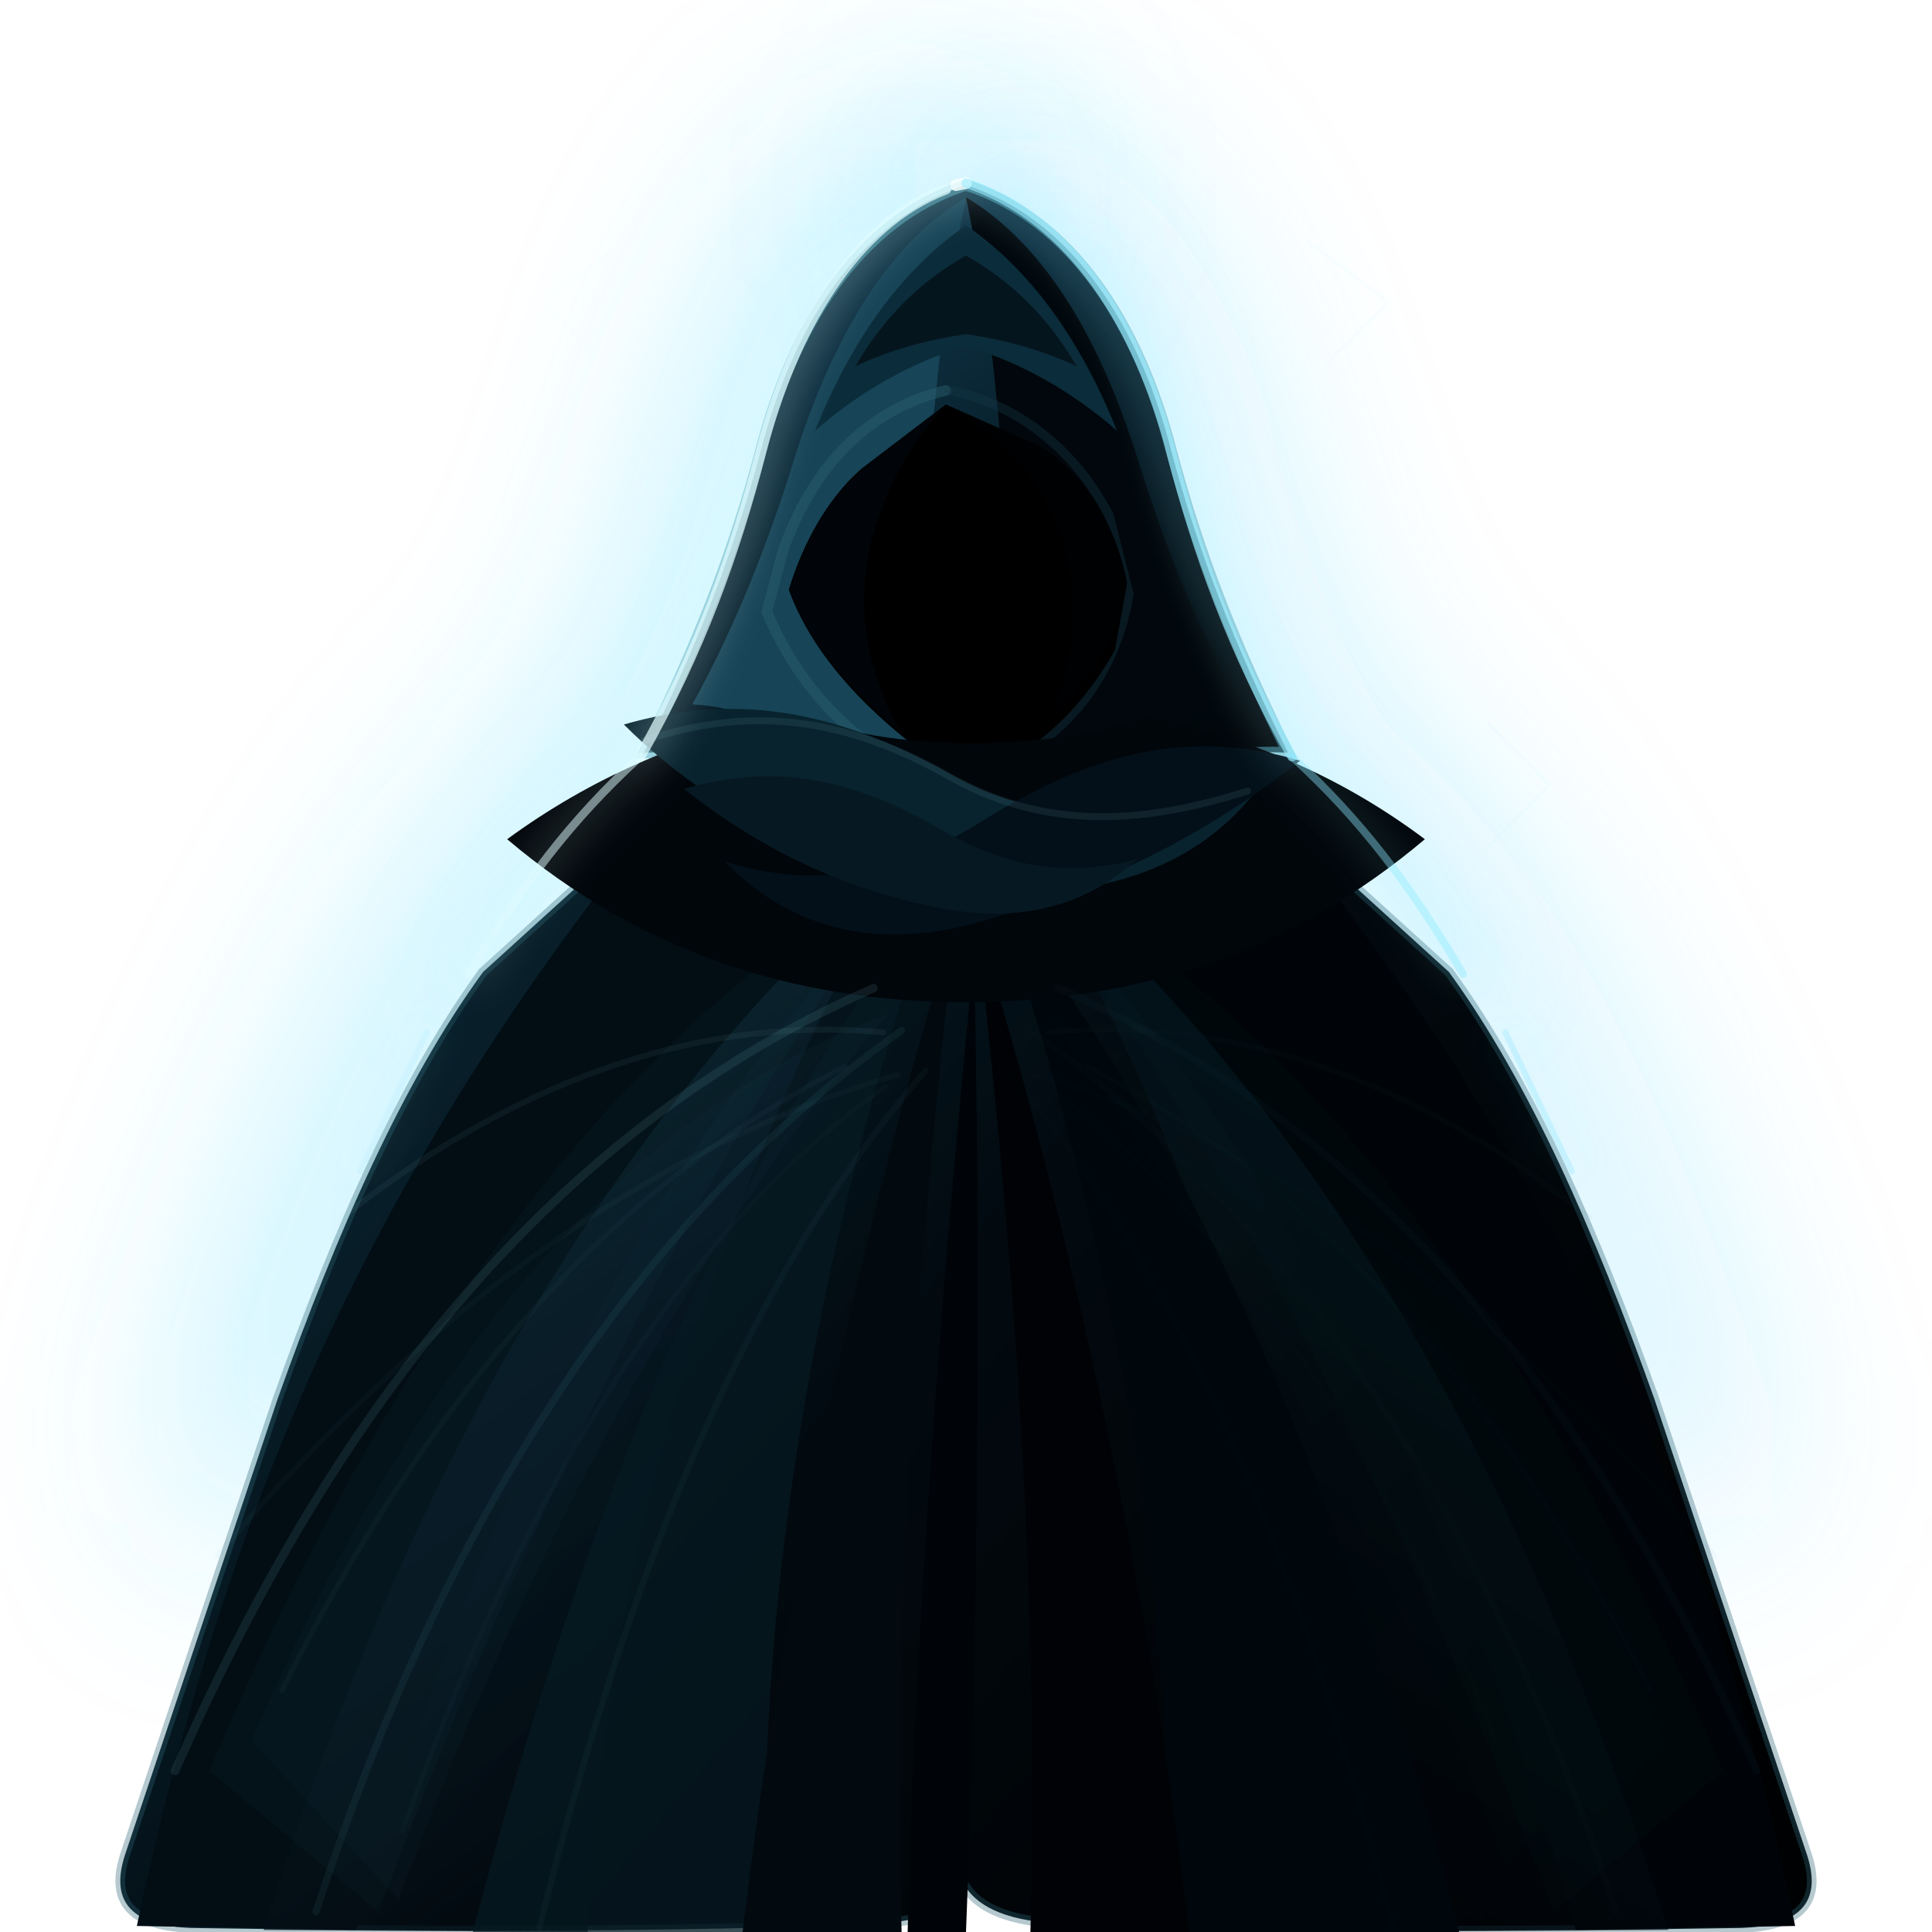
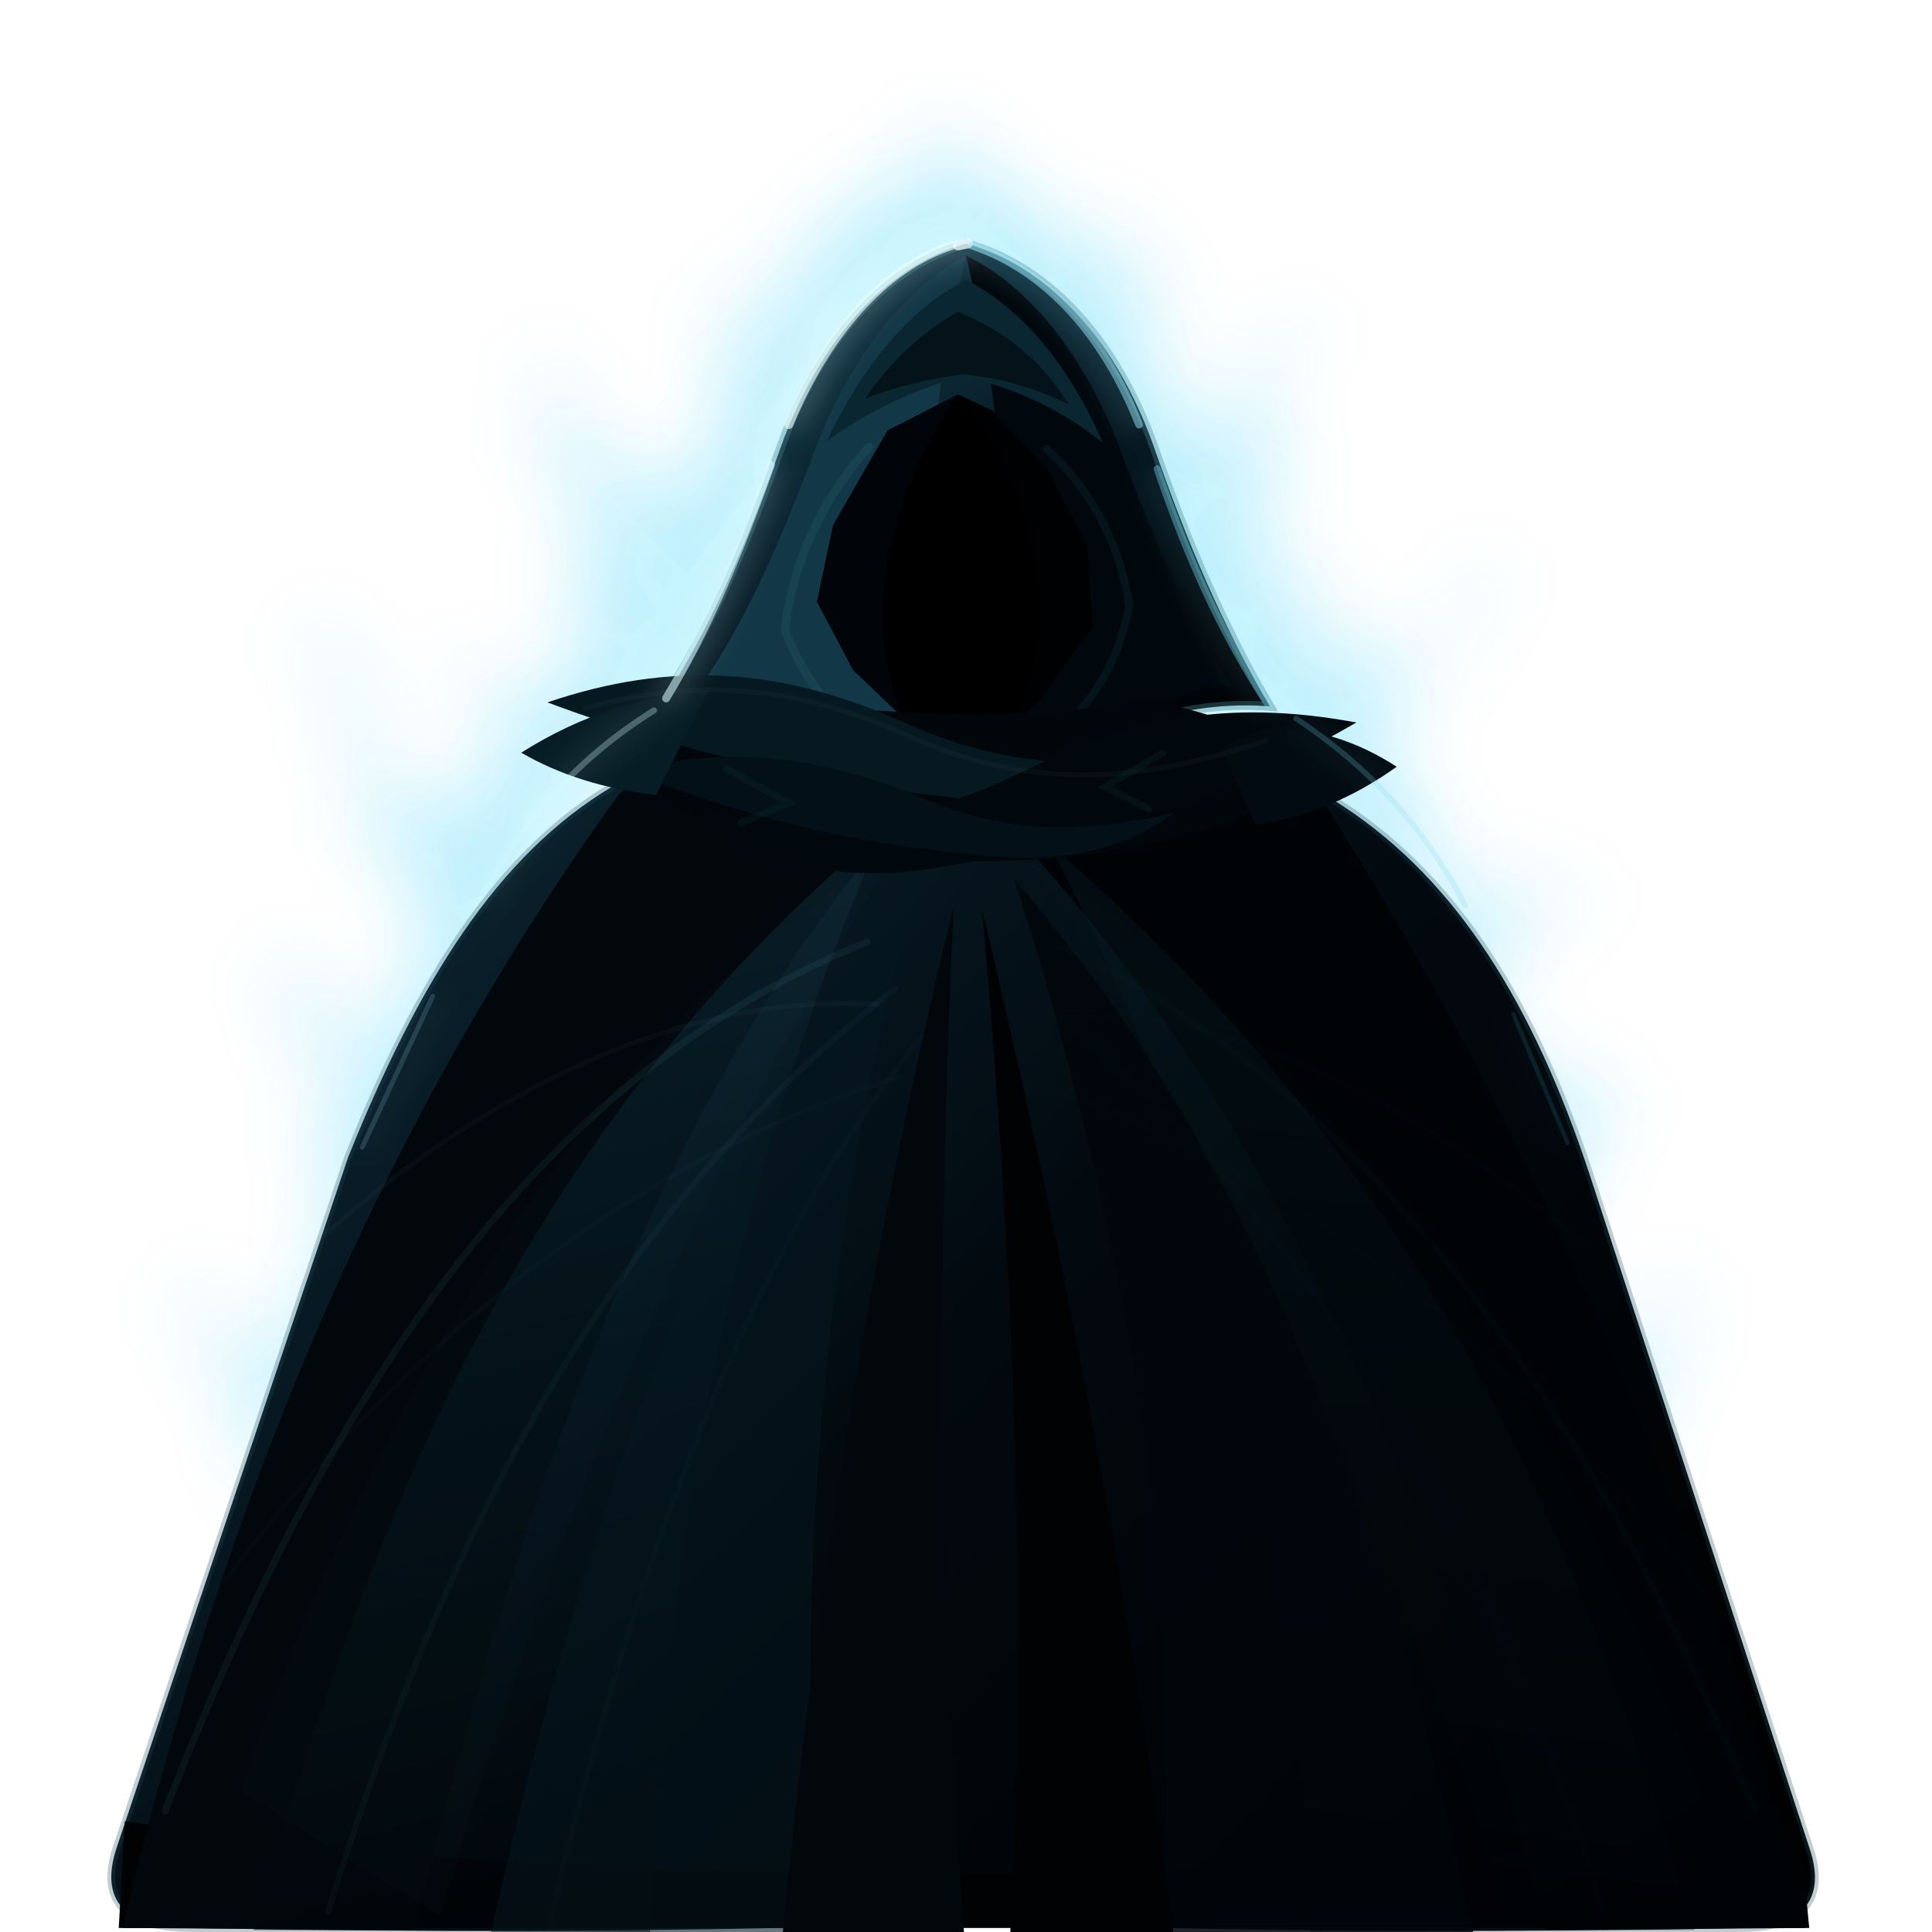
- <svg xmlns="http://www.w3.org/2000/svg" viewBox="0 0 96 96" role="img" aria-labelledby="t d" data-brand-vector-source="canonical-reference-v2-traced-v12-6">
+ <svg xmlns="http://www.w3.org/2000/svg" viewBox="0 0 96 96" role="img" aria-labelledby="t d" data-brand-vector-source="canonical-reference-v2-reset-v12-7">
  <defs>
-     <linearGradient id="cloak" x1="13" y1="43" x2="76" y2="96" gradientUnits="userSpaceOnUse">
-       <stop stop-color="#0c2935" />
-       <stop offset=".20" stop-color="#071c26" />
-       <stop offset=".48" stop-color="#020a10" />
-       <stop offset=".78" stop-color="#010407" />
-       <stop offset="1" stop-color="#000103" />
+     <linearGradient id="cloak" x1="16" y1="40" x2="75" y2="96" gradientUnits="userSpaceOnUse">
+       <stop stop-color="#0c2632" />
+       <stop offset=".22" stop-color="#071923" />
+       <stop offset=".52" stop-color="#02090f" />
+       <stop offset=".8" stop-color="#010407" />
+       <stop offset="1" stop-color="#000102" />
    </linearGradient>
-     <linearGradient id="hood" x1="37" y1="8" x2="60" y2="43" gradientUnits="userSpaceOnUse">
-       <stop stop-color="#214e61" />
-       <stop offset=".25" stop-color="#0e3041" />
-       <stop offset=".56" stop-color="#051923" />
-       <stop offset=".82" stop-color="#01090e" />
+     <linearGradient id="hood" x1="39" y1="11" x2="58" y2="38" gradientUnits="userSpaceOnUse">
+       <stop stop-color="#173e4f" />
+       <stop offset=".26" stop-color="#0d2b39" />
+       <stop offset=".56" stop-color="#051720" />
+       <stop offset=".84" stop-color="#01080d" />
      <stop offset="1" stop-color="#000204" />
    </linearGradient>
-     <linearGradient id="leftFold" x1="10" y1="52" x2="42" y2="96" gradientUnits="userSpaceOnUse">
-       <stop stop-color="#123746" />
-       <stop offset=".42" stop-color="#071923" />
-       <stop offset="1" stop-color="#010408" />
+     <linearGradient id="leftMass" x1="22" y1="44" x2="36" y2="94" gradientUnits="userSpaceOnUse">
+       <stop stop-color="#10303d" />
+       <stop offset=".45" stop-color="#061821" />
+       <stop offset="1" stop-color="#010307" />
    </linearGradient>
-     <linearGradient id="rightFold" x1="82" y1="52" x2="53" y2="96" gradientUnits="userSpaceOnUse">
-       <stop stop-color="#08232f" />
-       <stop offset=".46" stop-color="#030d14" />
-       <stop offset="1" stop-color="#000205" />
+     <linearGradient id="rightMass" x1="69" y1="45" x2="63" y2="96" gradientUnits="userSpaceOnUse">
+       <stop stop-color="#071c26" />
+       <stop offset=".46" stop-color="#030d13" />
+       <stop offset="1" stop-color="#000204" />
    </linearGradient>
-     <radialGradient id="hoodBloom" cx="50%" cy="33%" r="58%">
-       <stop offset="0" stop-color="#baf6ff" stop-opacity=".19" />
-       <stop offset=".45" stop-color="#2ed8ff" stop-opacity=".07" />
-       <stop offset="1" stop-color="#2ed8ff" stop-opacity="0" />
-     </radialGradient>
-     <filter id="blur7" x="-120%" y="-120%" width="340%" height="340%">
-       <feGaussianBlur stdDeviation="5.2" />
+     <filter id="mist4" x="-140%" y="-140%" width="380%" height="380%">
+       <feGaussianBlur stdDeviation="3.8" />
    </filter>
-     <filter id="blur3" x="-120%" y="-120%" width="340%" height="340%">
-       <feGaussianBlur stdDeviation="2.4" />
+     <filter id="mist2" x="-120%" y="-120%" width="340%" height="340%">
+       <feGaussianBlur stdDeviation="1.8" />
    </filter>
-     <filter id="blur1" x="-100%" y="-100%" width="300%" height="300%">
-       <feGaussianBlur stdDeviation=".75" />
-     </filter>
-     <filter id="glow" x="-150%" y="-150%" width="400%" height="400%">
-       <feGaussianBlur stdDeviation="1.0" result="b" />
+     <filter id="glow" x="-160%" y="-160%" width="420%" height="420%">
+       <feGaussianBlur stdDeviation=".75" result="b" />
      <feMerge>
        <feMergeNode in="b" />
        <feMergeNode in="SourceGraphic" />
      </feMerge>
    </filter>
  </defs>
-   <g data-brand-atmosphere="" aria-hidden="true" fill="none" stroke-linecap="round">
-     <path d="M47 9.4C42.5 11.1 39.4 16.3 37.8 22.5C36.5 27.5 34.8 32.3 31.8 37.6C28.2 40.8 25 44.2 22 49.4C18.2 56.1 15.1 64 12.3 73" stroke="#42d8ff" stroke-opacity=".46" stroke-width="5.8" filter="url(#blur7)" />
-     <path d="M49 9.4C53.5 11.1 56.6 16.3 58.2 22.5C59.5 27.5 61.2 32.3 64.2 37.6C67.8 40.8 71 44.2 74 49.4C77.8 56.1 80.9 64 83.7 73" stroke="#2ecbff" stroke-opacity=".33" stroke-width="5.4" filter="url(#blur7)" />
-     <path d="M46.5 9.7C42.3 11.7 39.6 16.6 38.1 22.6C36.8 27.8 35 32.5 32.1 37.6C28.5 41 25.4 44.5 22.8 49.2" stroke="#baf6ff" stroke-opacity=".36" stroke-width="2.0" filter="url(#blur3)" />
-     <path d="M49.5 9.7C53.7 11.7 56.4 16.6 57.9 22.6C59.2 27.8 61 32.5 63.9 37.6C67.5 41 70.6 44.5 73.2 49.2" stroke="#8deaff" stroke-opacity=".27" stroke-width="1.8" filter="url(#blur3)" />
+   <g data-brand-atmosphere="" aria-hidden="true" fill-rule="evenodd">
+     <path d="M45.75 19.12L46.12 19.88L45.00 21.00L47.25 20.25L49.12 21.75L47.62 19.88L45.75 19.50L47.62 19.12L47.25 18.75ZM26.25 17.62L27.75 19.50L27.38 21.00L26.25 20.62L27.00 22.88L29.25 25.50L29.25 26.62L27.75 27.00L28.88 32.25L26.25 34.50L21.75 32.25L24.75 35.62L22.88 39.75L21.38 39.00L21.00 39.75L18.75 37.88L18.75 34.50L17.62 34.12L16.50 31.12L15.38 30.75L15.75 33.00L17.25 34.88L16.88 37.12L18.38 39.75L17.62 41.25L16.88 40.88L19.88 43.12L21.00 46.12L20.62 48.00L19.50 49.12L19.12 48.38L19.88 50.25L18.75 50.62L18.38 51.75L16.50 50.62L16.50 48.75L13.50 47.62L15.00 52.88L17.25 53.62L16.88 54.75L15.75 54.00L16.12 55.12L15.00 56.62L16.12 57.75L15.75 63.75L12.75 66.75L10.12 65.62L10.50 63.75L9.00 63.75L9.75 66.75L11.62 69.00L12.75 74.62L17.62 67.12L17.25 65.62L19.12 61.50L24.38 56.62L31.12 52.88L24.75 56.25L23.25 55.12L25.88 49.88L25.12 49.88L26.25 48.00L25.50 47.62L27.75 45.00L26.62 45.00L27.75 41.25L30.75 37.88L34.50 39.00L31.88 37.88L32.62 36.75L34.50 36.75L33.75 36.00L34.12 34.50L38.62 36.38L36.75 34.88L38.62 32.25L37.12 29.25L39.38 27.38L39.75 23.25L42.00 17.62L43.12 17.25L42.00 20.62L43.12 17.25L44.62 15.75L45.38 16.12L44.25 18.38L45.75 16.88L48.75 17.62L47.62 16.88L48.75 15.75L51.00 18.38L51.75 22.50L52.12 20.25L53.25 22.50L53.25 25.12L52.12 23.25L53.25 25.50L52.88 26.25L55.88 28.88L55.88 30.38L54.75 31.88L57.00 34.50L54.75 35.62L58.88 34.50L58.88 36.00L60.00 36.75L58.12 37.50L61.12 37.12L60.75 38.62L61.50 39.00L60.38 39.75L62.62 38.25L64.50 40.12L64.88 42.75L66.38 44.62L66.38 46.50L64.50 46.12L67.50 48.38L68.25 50.25L67.50 51.00L69.75 54.75L69.00 55.88L68.25 54.75L69.00 56.25L68.25 56.62L57.75 51.00L68.25 56.62L73.88 61.12L75.75 64.88L75.38 66.38L81.00 76.12L81.38 71.25L83.25 67.50L83.62 63.00L82.12 64.12L82.50 66.38L79.88 67.12L77.25 63.00L77.25 60.38L79.88 55.88L80.25 53.62L78.00 54.38L76.88 52.12L75.38 52.88L73.88 51.00L74.62 47.62L76.12 45.75L76.88 46.12L78.38 45.00L78.75 43.12L77.25 45.00L75.38 44.62L74.25 42.75L71.62 44.25L70.88 43.12L71.25 39.75L69.00 37.88L69.38 35.25L72.00 33.75L74.62 27.75L72.75 28.88L72.38 32.25L70.50 34.50L69.00 30.75L68.25 31.88L66.00 31.88L66.00 31.12L65.25 31.12L65.62 28.12L64.12 28.50L62.62 27.00L63.75 23.62L63.00 19.50L63.75 17.62L65.25 16.50L65.62 14.25L65.25 15.75L61.88 18.00L60.38 21.75L58.12 19.12L57.38 16.88L57.75 13.88L55.88 12.38L55.12 10.50L54.38 12.00L52.88 11.62L46.50 6.00L44.62 9.00L40.88 10.88L39.38 13.50L37.88 13.50L37.88 15.75L36.75 15.75L36.38 14.25L36.00 15.38L34.88 15.00L36.00 16.50L35.25 22.12L32.62 24.00L29.62 22.12L27.38 17.62Z" fill="#20bff2" fill-opacity=".15" filter="url(#mist2)" />
+     <path d="M27.75 21.00L28.50 22.50L28.12 23.25L30.75 25.50L30.38 27.38L31.12 30.00L29.62 30.75L28.88 29.62L29.62 31.12L29.62 33.75L27.00 36.38L25.12 35.62L25.88 36.75L25.88 39.00L25.12 39.00L23.62 41.62L22.50 42.00L22.12 40.88L19.88 41.25L18.75 39.00L19.12 41.25L21.00 42.75L20.62 43.12L22.12 45.38L22.12 48.00L21.00 49.50L20.62 52.50L17.62 52.50L18.38 53.25L18.38 56.25L16.88 56.62L18.00 57.38L17.62 61.88L16.12 64.50L16.12 67.12L15.00 68.25L15.38 69.00L13.12 69.38L11.62 67.50L12.75 69.00L12.38 69.75L13.12 70.12L13.12 71.25L14.25 72.00L19.50 60.75L26.25 55.50L22.12 58.50L21.75 58.12L22.88 54.38L24.75 51.38L24.38 51.75L24.00 51.00L25.12 49.50L25.12 48.00L27.00 46.12L26.25 45.38L28.88 38.62L31.50 37.50L31.88 36.38L34.12 36.75L33.38 36.00L33.75 33.75L37.88 36.00L35.62 34.12L36.38 33.75L37.12 34.50L36.75 33.00L37.88 33.00L38.25 31.88L37.12 30.75L37.12 29.25L39.38 26.62L39.00 27.00L38.62 26.25L41.25 18.38L43.88 15.00L44.62 15.00L44.62 15.75L46.50 14.62L46.12 16.50L47.62 16.88L46.50 15.38L47.62 15.00L48.75 15.75L49.12 15.00L51.00 16.50L51.38 19.12L51.38 18.38L52.12 18.38L54.38 25.88L54.00 26.25L53.25 25.50L56.25 29.25L55.12 31.88L56.25 32.62L55.88 33.38L57.75 33.75L55.88 35.25L60.00 33.75L60.38 34.12L59.25 36.00L60.75 36.75L59.25 37.50L61.50 37.12L61.50 37.88L63.38 38.25L65.25 40.12L66.00 42.00L65.25 43.12L67.12 46.12L66.38 46.88L65.62 46.50L67.50 48.00L69.00 51.75L68.62 52.12L67.88 51.38L70.12 54.38L71.25 57.38L70.50 57.75L69.00 56.25L69.00 57.00L68.25 56.62L74.25 61.50L77.25 69.00L79.50 72.75L79.50 70.88L81.75 69.00L80.25 69.00L79.88 70.12L78.75 69.75L79.12 68.62L78.75 69.00L78.00 68.25L76.12 62.62L76.50 58.50L79.12 55.12L77.62 55.88L77.25 54.38L76.50 56.25L75.75 55.50L75.00 56.25L73.50 55.88L73.50 54.00L72.38 52.50L72.38 49.50L74.25 47.25L74.62 45.75L73.50 47.62L72.75 46.88L71.62 48.00L70.88 47.62L71.25 46.12L69.75 46.12L70.12 40.88L69.75 40.50L69.00 41.25L67.12 37.88L68.62 35.25L67.88 33.75L68.25 33.00L65.25 34.50L63.38 31.50L63.75 29.62L60.75 27.75L60.75 25.88L62.25 25.12L62.62 18.38L62.62 21.38L60.00 23.62L56.62 19.88L55.88 17.25L56.25 16.12L55.50 16.50L54.75 15.38L55.12 13.88L54.00 14.25L50.62 10.88L46.88 8.62L47.25 9.00L46.50 9.75L43.88 10.50L41.62 12.38L38.62 17.62L37.50 18.00L36.75 17.25L37.12 19.12L36.38 20.25L36.38 23.62L34.50 24.75L33.38 26.62L30.75 24.00L29.25 23.62Z" fill="#43d7ff" fill-opacity=".20" filter="url(#mist2)" />
+     <path d="M44.62 11.25L43.88 12.38L42.38 13.12L40.50 15.75L40.12 18.00L37.50 21.38L37.50 24.00L34.12 28.50L30.00 24.38L31.88 26.62L31.50 28.50L32.62 30.38L31.50 31.50L30.00 31.50L31.12 32.25L30.38 34.12L28.12 36.75L27.38 36.75L27.38 39.00L25.88 40.50L26.25 41.25L24.75 44.25L22.50 45.00L22.12 42.75L20.25 42.00L22.12 43.50L22.12 44.62L23.62 46.50L21.38 54.38L19.88 55.12L19.12 54.38L19.88 55.50L19.88 57.75L18.38 58.12L19.50 59.62L18.75 60.38L19.12 61.12L18.38 62.25L21.00 59.25L20.62 58.88L21.38 58.12L21.75 56.25L23.62 53.25L23.62 51.38L25.88 46.88L25.50 46.50L27.75 40.12L29.62 37.50L31.12 37.12L31.88 36.00L33.00 36.38L32.62 36.00L33.38 35.25L33.38 33.75L37.12 35.62L35.25 34.12L35.62 33.00L36.75 33.75L36.75 32.25L37.88 31.88L36.75 29.62L38.62 27.38L38.25 26.62L39.75 23.25L39.75 21.75L40.50 21.00L40.50 19.50L43.12 15.00L45.75 13.50L47.25 13.50L49.50 15.00L49.88 14.62L52.50 18.75L52.88 21.38L54.75 25.88L54.38 27.38L56.25 29.25L55.50 31.88L56.62 32.25L56.25 33.00L58.50 33.00L57.00 34.88L58.88 33.75L60.00 33.75L60.38 34.50L59.62 35.62L61.50 36.38L60.38 37.12L61.50 36.75L64.50 38.62L66.00 41.62L66.00 43.88L67.50 46.50L67.50 47.25L66.75 47.25L68.25 48.75L69.38 51.38L69.38 52.50L68.62 52.50L71.25 56.25L72.00 58.50L71.62 58.88L75.00 62.25L75.75 64.50L74.62 60.00L75.00 58.12L76.50 57.38L76.88 56.25L76.12 57.38L75.00 57.38L73.50 58.88L72.75 57.38L72.00 57.38L71.25 52.50L72.00 48.75L71.25 49.88L69.75 48.75L68.62 46.12L68.62 43.12L66.00 38.25L67.50 34.50L66.00 35.62L64.88 35.62L63.75 34.50L64.12 33.75L63.38 34.12L62.25 33.00L62.62 30.00L61.88 30.38L58.88 28.50L59.62 26.62L59.25 25.88L60.38 24.75L61.50 24.75L61.88 24.00L61.12 24.75L60.38 24.00L58.88 24.00L58.50 24.75L57.00 24.00L57.38 23.62L55.50 20.62L55.50 18.38L54.38 18.00L52.50 13.88L51.38 13.50L49.12 11.25L49.12 10.50L48.38 10.88L47.62 9.75L47.25 10.50ZM32.62 27.38L33.38 28.12L33.00 29.25L32.25 28.50Z" fill="#d8fbff" fill-opacity=".23" filter="url(#glow)" />
  </g>
-   <g data-brand-energy="" aria-hidden="true" fill="none" stroke-linecap="round">
-     <path d="M30 18L27 15L31 12" stroke="#e9ffff" stroke-opacity=".10" stroke-width=".18" />
-     <path d="M66 18L69 15L65 12" stroke="#c0f6ff" stroke-opacity=".075" stroke-width=".17" />
-     <path d="M22 42L19 39L22 36" stroke="#dbfcff" stroke-opacity=".07" stroke-width=".16" />
-     <path d="M74 42L77 39L74 36" stroke="#9eeeff" stroke-opacity=".055" stroke-width=".15" />
-   </g>
+   <g data-brand-energy="" aria-hidden="true" />
  <g data-brand-figure="">
-     <path data-brand-cloak="" d="M48 35.8C42.1 35.8 36.5 37.8 31.6 41.4L24 48.3C20 53.8 16.8 61.1 13.8 69.5L6.2 92.2C5.4 94.7 6.8 95.7 9.5 95.8C21.4 96 34.3 96 43.2 95.6C46 95.5 47.5 94.8 48 93.8C48.7 94.8 50.1 95.5 53 95.6C61.9 96 74.7 96 86.5 95.8C89.2 95.7 90.6 94.7 89.8 92.2L82.2 69.5C79.2 61.1 76 53.8 72 48.3L64.4 41.4C59.5 37.8 53.9 35.8 48 35.8Z" fill="url(#cloak)" stroke="#2d6577" stroke-opacity=".35" stroke-width=".48" />
+     <path data-brand-cloak="" d="M47.8 34.8C42.2 34.6 36.2 35.6 30.4 39.1C24.7 42.5 20.8 48.8 17.3 57.5L5.8 91.8C4.9 94.5 6.3 95.7 9.1 95.8C20.4 96 32.9 96 42.4 95.7C45.8 95.6 47.4 94.9 48.1 93.8C49 94.9 50.7 95.6 54.1 95.7C63.8 96 76 96 86.9 95.8C89.5 95.7 90.8 94.4 89.9 91.8L79 58.4C76.2 49.9 72.4 43.8 66.8 40.1C61.1 36.3 54.9 34.9 47.8 34.8Z" fill="url(#cloak)" stroke="#234c59" stroke-opacity=".28" stroke-width=".38" />
+     <path d="M6.2 90.5C19 92.4 33.1 93.2 47.9 93.1C62.5 93.2 76.5 92.5 89.4 90.6L89.9 95.8H5.9Z" fill="#000204" />
    <g data-brand-folds="">
-       <path d="M6.8 95.7C10.7 77.4 17.1 60.1 31.8 41.7C36 36.5 41 38.1 46 43C34.1 54.7 24.4 72.1 17.7 95.9Z" fill="#020d14" />
-       <path d="M13.1 95.9C20.2 73.5 30.1 55.6 44.8 42.8C35.5 59.4 30.1 77.1 29.2 96Z" fill="url(#leftFold)" opacity=".68" />
-       <path d="M23.5 96C29.2 74.2 36.6 56.9 46.4 44.7C40.3 62.8 37.5 80.2 38.1 96Z" fill="#071a23" fill-opacity=".70" />
-       <path d="M36.9 96C39.1 77.5 43.1 59.9 47.5 45.7C45.2 65.7 44.4 82.4 44.8 96Z" fill="#02090f" />
-       <path d="M45.1 96C45.6 78.1 47 61.8 48.4 47.5C48.8 66.3 48.5 83.2 48 96Z" fill="#000307" />
-       <path d="M89.2 95.7C85.4 77.4 78.9 60.1 64.2 41.7C60 36.5 55 38.1 50 43C61.9 54.7 71.6 72.1 78.3 95.9Z" fill="#000408" />
-       <path d="M82.9 95.9C75.8 73.5 65.9 55.6 51.2 42.8C60.5 59.4 65.9 77.1 66.8 96Z" fill="url(#rightFold)" opacity=".56" />
-       <path d="M72.5 96C66.8 74.2 59.4 56.9 49.6 44.7C55.7 62.8 58.5 80.2 57.9 96Z" fill="#00070c" />
-       <path d="M59.1 96C56.9 77.5 52.9 59.9 48.5 45.7C50.8 65.7 51.6 82.4 51.2 96Z" fill="#000205" />
-       <path d="M10.4 88C20.1 65 31.8 50.3 45.3 43C34.7 57.7 26.1 75.6 18.8 95Z" fill="#1b4e5e" fill-opacity=".08" />
-       <path d="M85.6 88C75.9 65 64.2 50.3 50.7 43C61.3 57.7 69.9 75.6 77.2 95Z" fill="#0b3441" fill-opacity=".06" />
+       <path d="M6.1 95.8C10.4 77.5 17.7 57.5 30.8 39.4C35 36.1 39.4 37.1 44.3 41.2C34.6 52.5 26.8 70.1 20.6 95.9Z" fill="#01070b" />
+       <path d="M12.6 95.9C18.2 76.4 25.4 56.7 43.9 41.2C36.8 57.5 33.1 75.1 32.3 96Z" fill="url(#leftMass)" opacity=".54" />
+       <path d="M24.4 96C29.2 74.9 35.3 57.1 45.8 43.1C40.5 62.2 39.5 79.6 40.8 96Z" fill="#061720" fill-opacity=".48" />
+       <path d="M38.9 96C40.8 76.3 43.9 59.2 47.4 45C46.4 64.7 46.8 82.5 47.9 96Z" fill="#01070b" />
+       <path d="M89.7 95.8C85.3 78.3 77.9 59.2 66 40.2C61.8 36.9 57.1 37.7 51.1 42.2C61.8 53.9 70.5 71.2 76.8 95.9Z" fill="#000306" />
+       <path d="M84.2 95.9C78.5 76.8 71.5 58.6 52.1 41.9C60.7 58.2 64.6 75.3 65.1 96Z" fill="url(#rightMass)" opacity=".36" />
+       <path d="M73.2 96C68.8 75.2 62.5 57.6 50.4 43.7C56.5 62.7 58.8 79.8 57.7 96Z" fill="#00070b" fill-opacity=".84" />
+       <path d="M58.3 96C55.8 76.9 52.4 60.2 48.8 45.2C50.6 65.4 51 82.5 50.2 96Z" fill="#000204" />
+       <path d="M11.9 89C20.2 65.4 31.5 49.6 44.5 42.4C35.3 57 27.8 74.5 21.9 95.2Z" fill="#1b4b59" fill-opacity=".045" />
+       <path d="M84.6 89.4C76.7 67.4 65.5 51.2 51.2 42.9C61.2 57.5 68.9 75.1 74.9 95.2Z" fill="#0a2b35" fill-opacity=".025" />
    </g>
-     <path data-brand-hood="" d="M48 9.2C42.7 10.9 39.4 16.2 37.8 22.4C36.5 27.3 34.7 32 32 37.4C36.1 37.2 40 38.5 43.5 40.8C45.3 42 46.8 43.5 48 45.1C49.2 43.5 50.7 42 52.5 40.8C56 38.5 59.9 37.2 64 37.4C61.3 32 59.5 27.3 58.2 22.4C56.6 16.2 53.3 10.9 48 9.2Z" fill="url(#hood)" stroke="#54a9bc" stroke-opacity=".54" stroke-width=".55" />
+     <path data-brand-hood="" d="M48 12.1C43.8 13.3 40.6 17.2 38.8 22.2C37 27.3 35.3 31.2 32.9 34.9C36.8 34.6 40.8 35.8 44.2 38.1C45.8 39.2 47 40.4 47.9 41.6C49.1 40.2 50.7 38.8 52.5 37.8C55.8 35.9 59.4 34.8 63.1 35.1C60.8 31.2 59 27 57.3 22.1C55.5 17.1 52.3 13.3 48 12.1Z" fill="url(#hood)" stroke="#3f8190" stroke-opacity=".38" stroke-width=".44" />
    <g data-brand-hood-layers="">
-       <path d="M48 9.8C44 12.2 41.3 17 39.5 22.7C38.1 27.2 36.5 31.2 34.4 35C38.6 35.2 42.5 38.2 47.8 44.8C46 35 45.7 27 46.5 19.6C46.9 15.4 47.6 11.8 48 9.8Z" fill="#174457" />
-       <path d="M48 9.8C52 12.2 54.7 17 56.5 22.7C57.9 27.2 59.5 31.2 61.6 35C57.4 35.2 53.5 38.2 48.2 44.8C50 35 50.3 27 49.5 19.6C49.1 15.4 48.4 11.8 48 9.8Z" fill="#01070c" />
-       <path d="M48 11.2C44.8 13.4 42.3 16.9 40.5 21.4C42.8 19.4 45.3 18 48 17.2C50.7 18 53.2 19.4 55.5 21.4C53.7 16.9 51.2 13.4 48 11.2Z" fill="#0b2c3a" />
-       <path d="M48 12.7C45.7 14 43.9 15.8 42.5 18.2C44.2 17.4 46 16.9 48 16.6C50 16.9 51.8 17.4 53.5 18.2C52.1 15.8 50.3 14 48 12.7Z" fill="#05151e" />
-       <path d="M47 19.4C43.2 20.3 40.4 23.1 38.9 27.4L38.1 30.4C39.8 34.4 42.5 37 46.1 38.7" fill="none" stroke="#2a6070" stroke-opacity=".48" stroke-width=".52" stroke-linecap="round" />
-       <path d="M47.2 19.4C50.7 20.1 53.5 22.5 55.1 25.6L56.1 29.5C55.5 33.1 53.6 35.8 50.8 37.5" fill="none" stroke="#143b49" stroke-opacity=".35" stroke-width=".46" stroke-linecap="round" />
+       <path d="M48 12.7C44.8 14.4 42.1 18 40.4 22.6C38.7 27.1 37 31 34.8 34.1C38.7 34.4 42.4 36.7 47.2 41.2C45.7 33.4 45.8 27.2 46.5 21.2C46.9 17.4 47.6 14.4 48 12.7Z" fill="#123746" />
+       <path d="M48 12.7C51.3 14.3 54 17.9 55.7 22.4C57.2 26.5 59 30.7 61.2 34.1C57.6 34.2 53.8 36.5 48.6 41.2C50.1 33.5 50.2 27.1 49.5 21.1C49.1 17.4 48.4 14.4 48 12.7Z" fill="#01080d" />
+       <path d="M48 13.9C45.1 15.4 42.8 18.3 41.1 21.9C43.2 20.4 45.5 19.3 47.9 18.7C50.5 19.3 52.8 20.4 54.8 22C53.2 18.3 50.9 15.4 48 13.9Z" fill="#092631" />
+       <path d="M47.6 15.5C45.8 16.5 44.2 18 43 19.8C44.6 19.2 46.2 18.8 47.9 18.6C49.8 18.8 51.5 19.3 53.1 20.1C51.9 18.1 50.1 16.5 47.6 15.5Z" fill="#04131a" />
+       <path d="M43.2 22.2C40.8 24.8 39.4 28 39 31.3C40.1 34.2 42.2 36.6 45.3 38.8" fill="none" stroke="#275564" stroke-opacity=".38" stroke-width=".42" stroke-linecap="round" />
+       <path d="M52 22.3C54.3 24.4 55.7 27.2 56.1 30.1C55.6 33 54.1 35.3 51.7 37.2" fill="none" stroke="#12323e" stroke-opacity=".26" stroke-width=".38" stroke-linecap="round" />
    </g>
-     <path data-brand-face-void="" d="M47 20.1L42.8 23.3C41.1 24.8 39.9 27 39.2 29.3C40.2 32.1 42.5 34.9 46 37.5L47.5 39C50.8 37.9 53.5 35.7 55.4 32.3L56 29C55.5 26.3 54.1 23.7 51.7 22.2L47 20.1Z" fill="#000" />
+     <path data-brand-face-void="" d="M47.6 19.6L44.1 21.4L41.4 26.1L40.6 29.9L42.4 33.3L46.1 36.7L48 37.3L51.8 34.6L54.3 31.1L54 27.1L52.1 23.4L49.3 20.4Z" fill="#000" />
    <g data-brand-face-depth="">
-       <path d="M47 20.1L42.8 23.3C41.1 24.8 39.9 27 39.2 29.3C40.1 31.8 42 34.1 44.7 36.3C43 33.2 42.6 30.2 43.2 27.3C43.8 24.6 45.1 22.2 47 20.1Z" fill="#010408" />
-       <path d="M47 20.1L51.7 22.2C54.1 23.7 55.5 26.3 56 29C55.6 31.5 54.4 33.7 52.2 35.7C53.4 32.7 53.6 29.9 52.9 27.3C52.2 24.5 50.3 22.1 47 20.1Z" fill="#000102" />
+       <path d="M47.6 19.6L44.1 21.4L41.4 26.1L40.6 29.9L42.4 33.3L44.9 35.7C43.8 33 43.6 30.6 44.1 27.9C44.7 24.8 45.9 22 47.6 19.6Z" fill="#010408" />
+       <path d="M47.6 19.6L49.3 20.4L52.1 23.4L54 27.1L54.3 31.1L51.8 34.6L50.2 36.2C51.5 33.4 51.9 30.9 51.5 28.5C51 25.2 49.8 22.4 47.6 19.6Z" fill="#000102" />
    </g>
-     <path data-brand-neck-shadow="" d="M39.4 35.5C44.6 37.4 51.7 37.4 57.1 35.6C62.3 36.7 66.8 38.7 70.8 41.7C64.3 47.2 56.7 49.8 48 49.8C39.3 49.8 31.7 47.2 25.2 41.7C29.3 38.7 34 36.6 39.4 35.5Z" fill="#01060b" />
+     <path data-brand-neck-shadow="" d="M36 34.5C42.1 35.3 49.4 36.1 56.8 34.8C60.4 35.3 63.5 36.7 65.7 38.6C61 41.5 55.2 42.8 48.3 42.8C41.2 42.8 35.1 41.4 30.4 38.7C32 36.7 33.9 35.3 36 34.5Z" fill="#01060a" />
    <g data-brand-collar="">
-       <path d="M31 36C36.2 34.5 41.2 35.1 47.1 38.4C51.4 40.9 56.4 41.1 62.7 38.9C59.6 43.3 54 45 47.8 44.1C41.2 43.1 35.5 40.5 31 36Z" fill="#08232e" />
-       <path d="M64.6 37.8C59.2 36.2 54.4 37.3 48.8 40.8C44.5 43.5 40.4 44.2 36 42.8C39.4 46.3 43.8 47.2 48.7 45.8C55 44 60.2 41.3 64.6 37.8Z" fill="#031019" />
-       <path d="M34 39.2C38.4 37.9 42.3 38.6 46.9 41.3C50 43.1 53 43.6 56.5 42.7C54 45 50.8 45.8 47.2 45.2C42.5 44.4 38 42.4 34 39.2Z" fill="#061923" />
-       <path d="M32 36.8C37.4 35 42.1 35.7 47.2 38.6C51.5 41 56.1 41.2 62 39.3" fill="none" stroke="#6fa9b5" stroke-opacity=".12" stroke-width=".34" stroke-linecap="round" />
+       <path d="M27.2 34.9C33.4 32.8 38.8 33.2 44.7 35.8C50.2 38.3 55.3 38.7 63.6 36.3C60.6 39.1 56.4 40.2 51.2 40.1L47.1 39.6C41.5 39 34.4 37.6 27.2 34.9Z" fill="#061820" />
+       <path d="M67.4 35.9C60.9 34.7 56.2 35.7 50.7 38.4C46.2 40.6 41.7 41.5 35 40.3C38.1 43.3 42.6 44 47.8 42.9C55.1 41.6 61.7 39.2 67.4 35.9Z" fill="#01080d" />
+       <path d="M31.2 38.3C36.3 37 40.8 37.6 45.7 39.6C50 41.4 53.3 41.5 58.3 40.4C55.7 42.4 52.1 43 48 42.4C42.1 41.9 36.4 40.4 31.2 38.3Z" fill="#031017" />
+       <path d="M25.9 37.4C28.9 35.5 31.9 34.6 35.2 34.3L32.6 39.5C30 39.2 27.8 38.5 25.9 37.4Z" fill="#071d25" />
+       <path d="M62.9 36.2C65.2 36.1 67.4 36.8 69.4 38.1C67.3 39.6 65 40.6 62.4 41L60.7 37.2C61.4 36.8 62.1 36.5 62.9 36.2Z" fill="#020b11" />
+       <path d="M29.1 35.2C34.7 33.6 39.7 34.1 45.2 36.6C50.6 39 55.8 39.2 62.9 36.8" fill="none" stroke="#6ea6b2" stroke-opacity=".05" stroke-width=".25" stroke-linecap="round" />
+       <path d="M36.1 38.2L39.2 39.9L36.8 40.9M57.8 37.4L54.9 39.1L57.1 40.2" fill="none" stroke="#123944" stroke-opacity=".18" stroke-width=".34" stroke-linecap="round" />
    </g>
-     <path d="M12.5 86.5C20.8 67.2 31.2 55.2 44.1 50.4C34.6 61.6 26.5 76.4 19.8 94.4Z" fill="#1b4d5d" fill-opacity=".075" />
-     <path d="M82.7 86.5C74.8 68.2 65 56.2 52 50.5C61.2 62 69 76.8 75.5 94.5Z" fill="#08232e" fill-opacity=".035" />
    <g data-brand-texture="" fill="none" stroke-linecap="round">
-       <path d="M8.7 88C17.1 68.9 28.2 55.8 43.4 49.1" stroke="#88d4df" stroke-opacity=".105" stroke-width=".42" />
-       <path d="M15.7 95C21.7 76.6 31 61 44.8 51.2" stroke="#5cb2c1" stroke-opacity=".08" stroke-width=".35" />
-       <path d="M26.8 95.8C31.2 78 37.4 63 46 53.2" stroke="#448f9f" stroke-opacity=".06" stroke-width=".30" />
-       <path d="M87.3 88C78.9 68.9 67.8 55.8 52.6 49.1" stroke="#316d7d" stroke-opacity=".05" stroke-width=".36" />
-       <path d="M80.3 95C74.3 76.6 65 61 51.2 51.2" stroke="#1d5060" stroke-opacity=".035" stroke-width=".30" />
-       <path d="M69.2 95.8C64.8 78 58.6 63 50 53.2" stroke="#103744" stroke-opacity=".028" stroke-width=".27" />
+       <path d="M8.2 90C16.7 68.2 27.2 53.2 43.1 46.8" stroke="#75bdc8" stroke-opacity=".075" stroke-width=".34" />
+       <path d="M16.3 95C22.2 75.9 30.5 60 44.5 49.1" stroke="#4e95a3" stroke-opacity=".055" stroke-width=".29" />
+       <path d="M27.3 95.7C31.5 77.5 37.4 61.8 45.8 51.5" stroke="#356f7d" stroke-opacity=".043" stroke-width=".26" />
+       <path d="M87.2 90C78.7 69 67.4 53.8 52.6 47" stroke="#295d6a" stroke-opacity=".038" stroke-width=".3" />
+       <path d="M79.7 95C73.7 76.3 65.4 60.4 51.4 49.5" stroke="#174653" stroke-opacity=".027" stroke-width=".26" />
    </g>
    <g data-brand-rim-light="" fill="none" stroke-linejoin="round" stroke-linecap="round" filter="url(#glow)">
-       <path d="M31.8 37.6C34.8 32.3 36.5 27.5 37.8 22.5C39.4 16.3 42.5 11.1 47 9.4" stroke="#e0fdff" stroke-opacity=".72" stroke-width=".53" />
-       <path d="M47.5 9.2L48 9.1" stroke="#f7ffff" stroke-opacity=".84" stroke-width=".58" />
-       <path d="M48 9.1C53.2 10.8 56.6 16.2 58.2 22.5C59.5 27.5 61.2 32.3 64.2 37.6" stroke="#9cecff" stroke-opacity=".60" stroke-width=".47" />
-       <path d="M31.8 37.6C28.4 40.7 25.9 44 23.3 48.4" stroke="#e1feff" stroke-opacity=".50" stroke-width=".41" />
-       <path d="M21.2 51.3L17.9 58.2" stroke="#b7f3ff" stroke-opacity=".27" stroke-width=".32" />
-       <path d="M64.2 37.6C67.6 40.7 70.1 44 72.7 48.4" stroke="#8ce7ff" stroke-opacity=".41" stroke-width=".38" />
-       <path d="M74.8 51.3L78.1 58.2" stroke="#65dcff" stroke-opacity=".22" stroke-width=".30" />
+       <path d="M33.1 34.7C35.1 31.4 36.7 27.6 38.3 23.1" stroke="#d9fbff" stroke-opacity=".56" stroke-width=".4" />
+       <path d="M39.2 21.1C41 16.7 43.9 13.3 47.3 12.2" stroke="#e7feff" stroke-opacity=".64" stroke-width=".43" />
+       <path d="M47.6 12.2L48.1 12.1" stroke="#f5ffff" stroke-opacity=".72" stroke-width=".48" />
+       <path d="M48.3 12.2C52.1 13.5 54.9 16.8 56.6 21.1" stroke="#9beafa" stroke-opacity=".48" stroke-width=".38" />
+       <path d="M57.5 23.3C59 27.7 60.7 31.5 63 35" stroke="#7eddf3" stroke-opacity=".39" stroke-width=".35" />
+       <path d="M32.5 35.3C28.8 37.6 26.1 40.6 23.9 44.6" stroke="#d7fbff" stroke-opacity=".30" stroke-width=".30" />
+       <path d="M21.5 49.5L18 57" stroke="#a8efff" stroke-opacity=".16" stroke-width=".24" />
+       <path d="M64.4 35.7C68 38.1 70.8 41.1 72.8 45" stroke="#72d9f0" stroke-opacity=".22" stroke-width=".27" />
+       <path d="M75.2 50.4L77.9 56.8" stroke="#4fc9ec" stroke-opacity=".12" stroke-width=".21" />
    </g>
    <g data-brand-seams="" fill="none" stroke-linecap="round">
-       <path d="M17 60.5C25.2 54 34.4 50.4 43.9 51.3" stroke="#9adce5" stroke-opacity=".06" stroke-width=".29" />
-       <path d="M79 60.5C70.8 54 61.6 50.4 52.1 51.3" stroke="#2c6271" stroke-opacity=".032" stroke-width=".26" />
-       <path d="M10.8 77.3C21 65.2 32.2 57 44.6 53.4" stroke="#67b3c0" stroke-opacity=".04" stroke-width=".27" />
-       <path d="M85.2 77.3C75 65.2 63.8 57 51.4 53.4" stroke="#1e4b59" stroke-opacity=".023" stroke-width=".24" />
-       <path d="M14 84C21 70 30 59 42 53" stroke="#84cbd6" stroke-opacity=".035" stroke-width=".25" />
-       <path d="M20 91C26 74 34 61 44 54" stroke="#5ba8b7" stroke-opacity=".03" stroke-width=".23" />
-       <path d="M82 84C75 70 66 59 54 53" stroke="#28606f" stroke-opacity=".022" stroke-width=".23" />
-       <path d="M76 91C70 74 62 61 52 54" stroke="#1a4856" stroke-opacity=".019" stroke-width=".21" />
+       <path d="M16.2 61.3C24.1 54.3 33.8 49.3 43.6 49.9" stroke="#80c3cc" stroke-opacity=".04" stroke-width=".24" />
+       <path d="M78.9 62C70.8 55.1 61.4 50 52 50.2" stroke="#244f5b" stroke-opacity=".025" stroke-width=".22" />
+       <path d="M11.1 78.6C20.6 66.2 31.6 57.6 44.7 53.5" stroke="#5194a0" stroke-opacity=".032" stroke-width=".23" />
+       <path d="M84.6 79.1C75 66.7 64.1 58 51.3 53.8" stroke="#173f4b" stroke-opacity=".019" stroke-width=".21" />
    </g>
  </g>
</svg>
